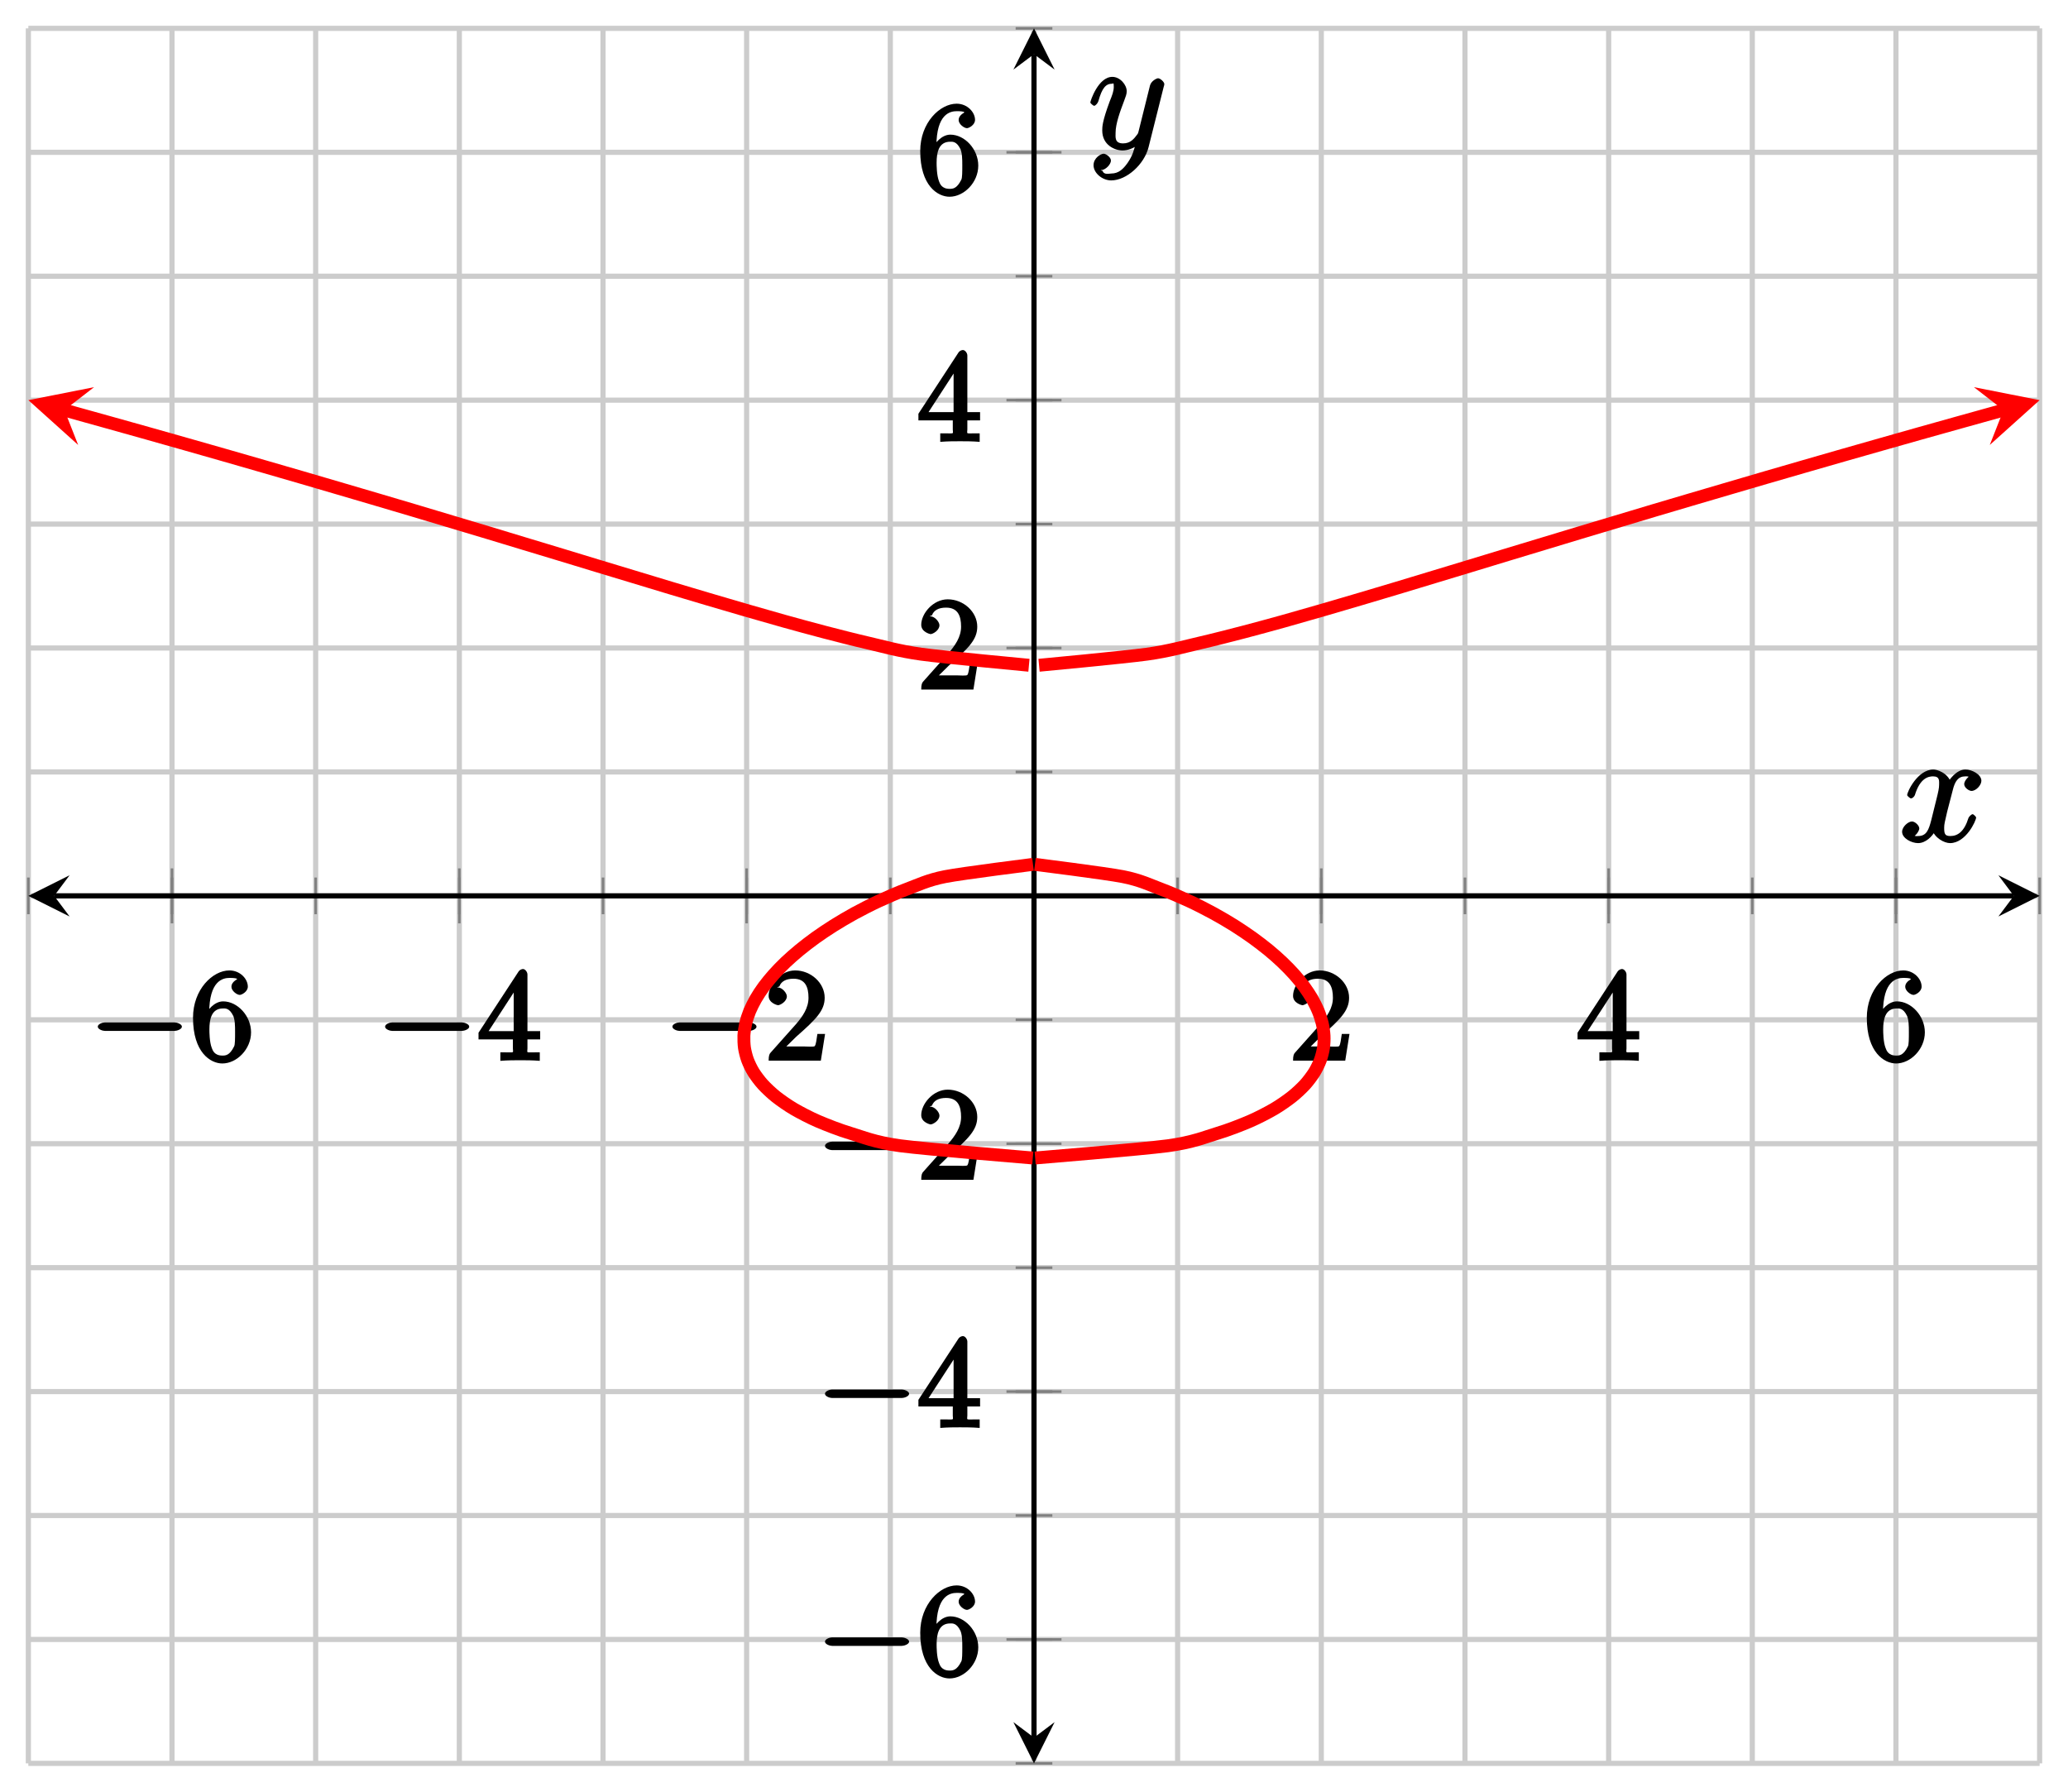
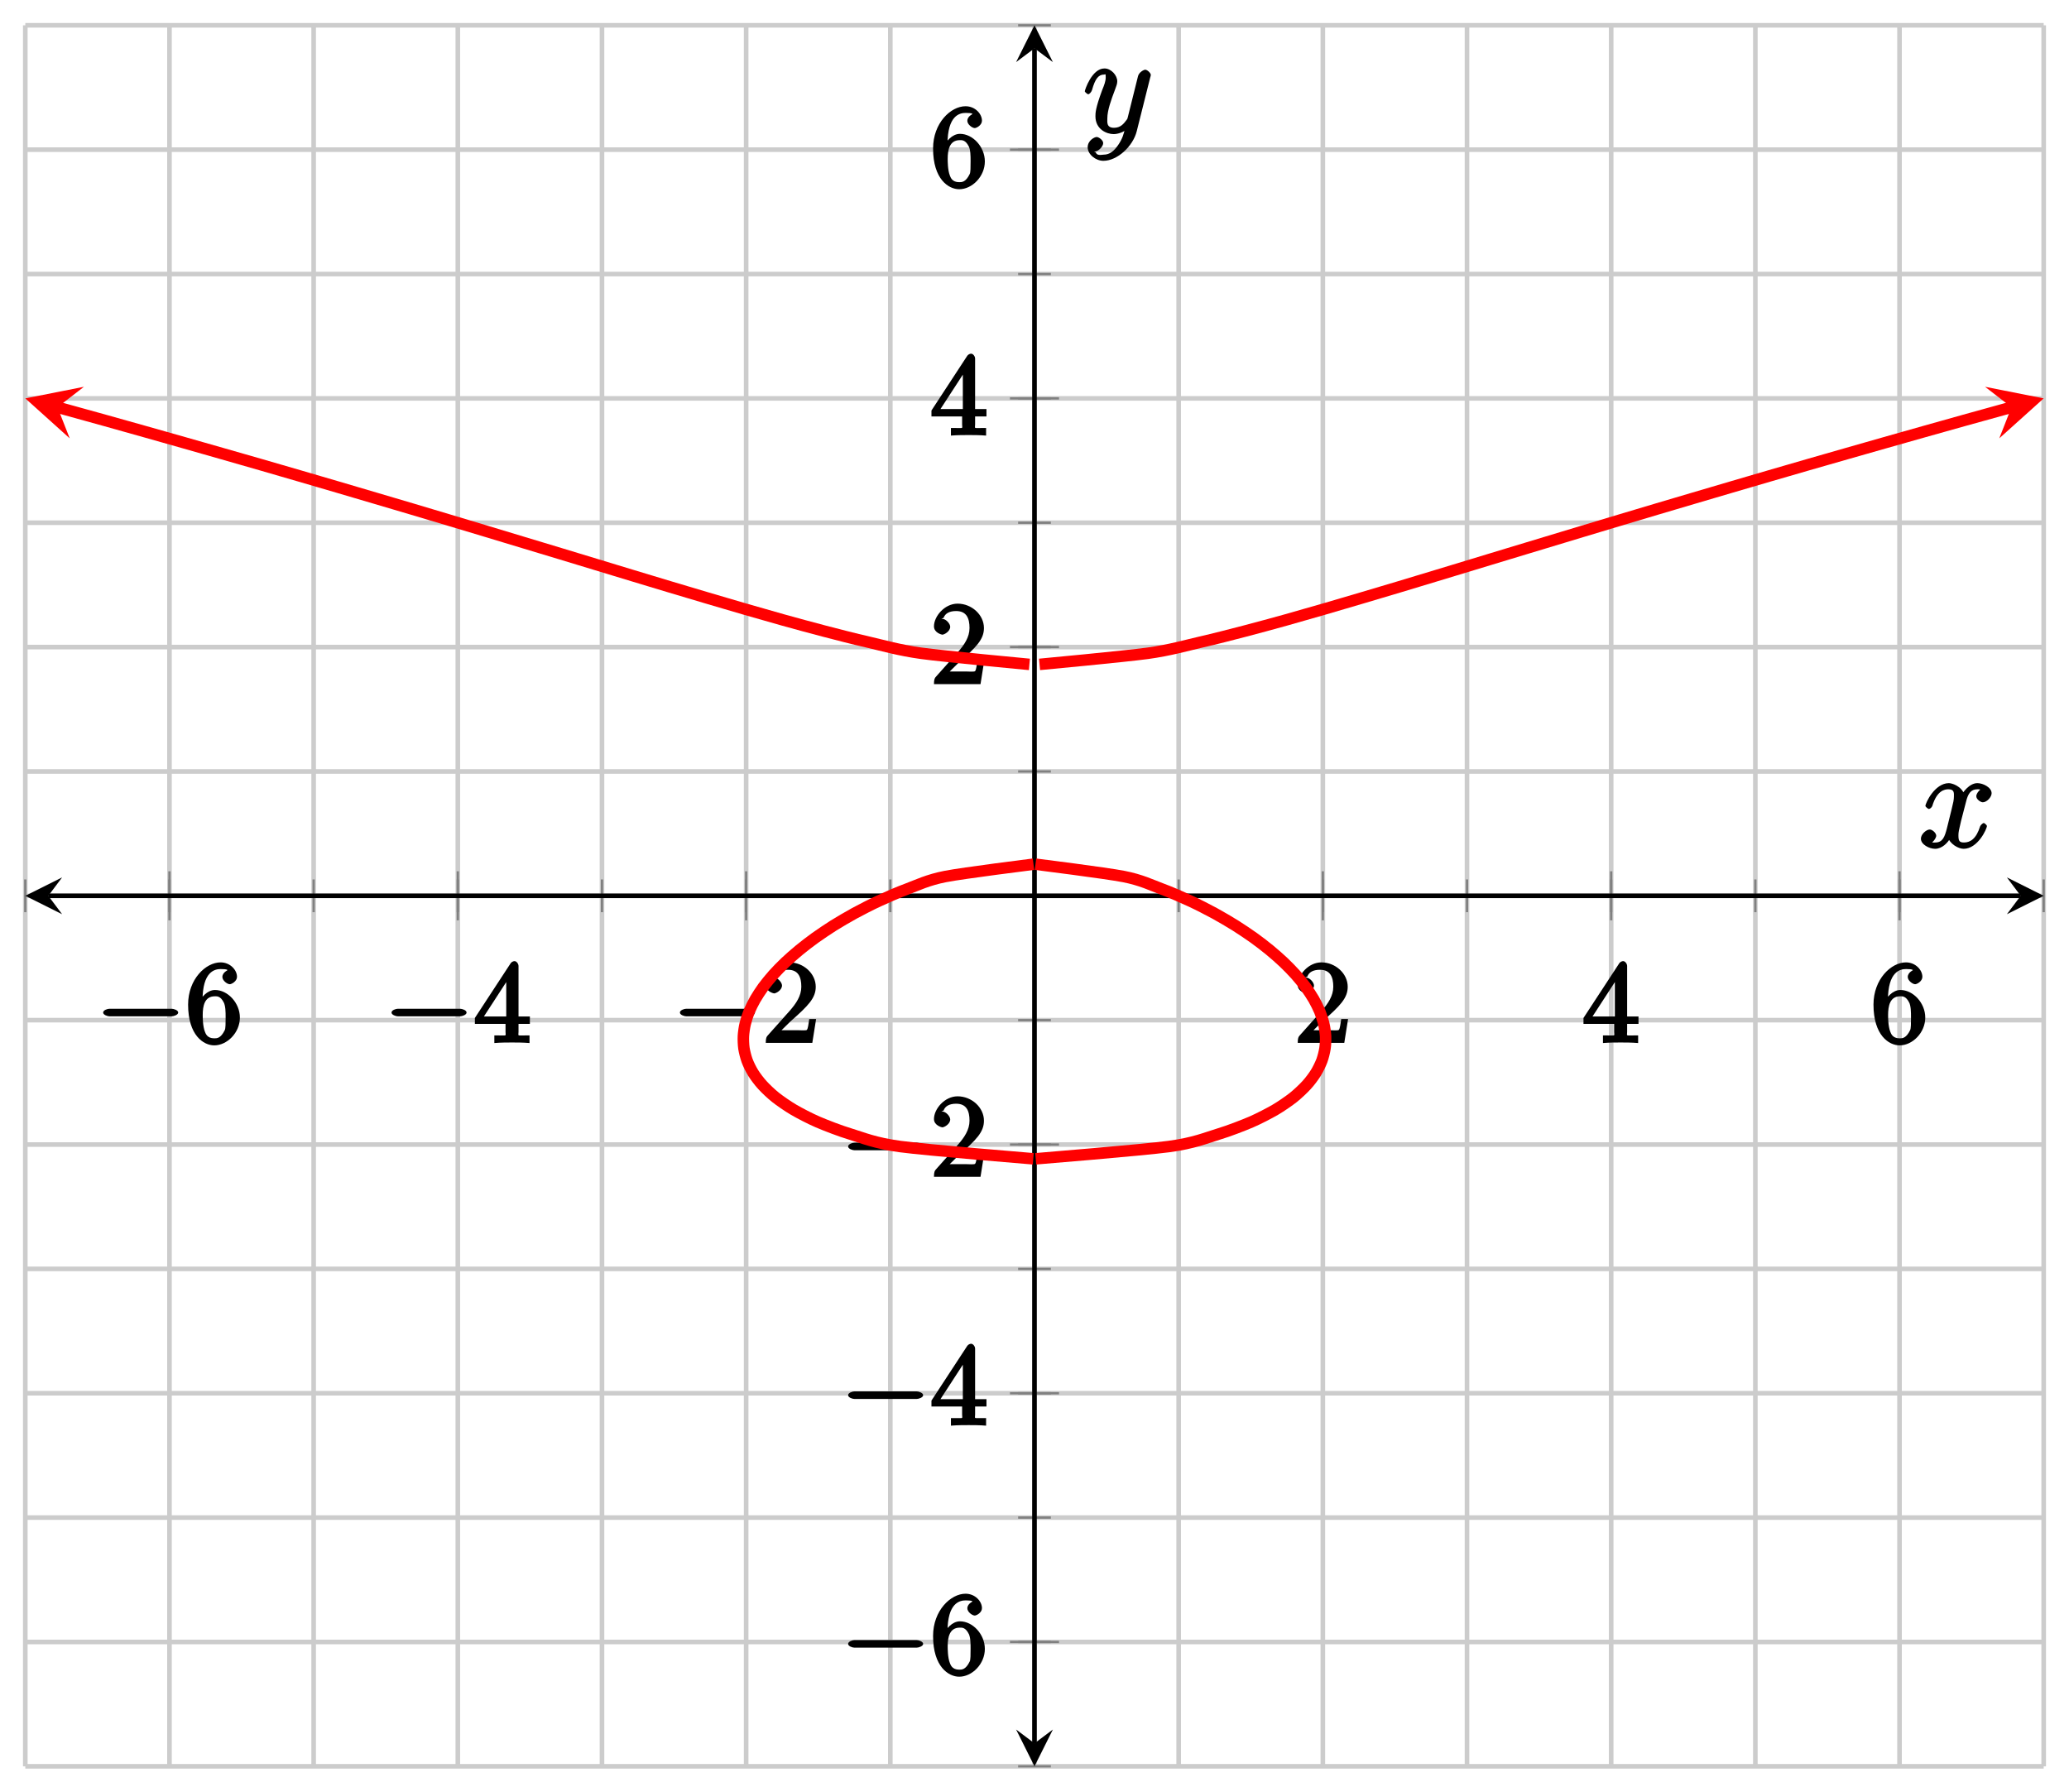
- <svg xmlns="http://www.w3.org/2000/svg" xmlns:xlink="http://www.w3.org/1999/xlink" width="159.79pt" height="138.42pt" viewBox="0 0 159.79 138.42" version="1.1">
+ <svg xmlns="http://www.w3.org/2000/svg" xmlns:xlink="http://www.w3.org/1999/xlink" width="179.22pt" height="155.17pt" viewBox="0 0 179.22 155.17" version="1.1">
  <defs>
    <g>
      <symbol overflow="visible" id="glyph0-0">
        <path style="stroke:none;" d="" />
      </symbol>
      <symbol overflow="visible" id="glyph0-1">
        <path style="stroke:none;" d="M 6.562 -2.297 C 6.734 -2.297 7.125 -2.422 7.125 -2.625 C 7.125 -2.828 6.734 -2.953 6.562 -2.953 L 1.172 -2.953 C 1 -2.953 0.625 -2.828 0.625 -2.625 C 0.625 -2.422 1 -2.297 1.172 -2.297 Z M 6.562 -2.297 " />
      </symbol>
      <symbol overflow="visible" id="glyph1-0">
        <path style="stroke:none;" d="" />
      </symbol>
      <symbol overflow="visible" id="glyph1-1">
        <path style="stroke:none;" d="M 1.484 -3.422 L 1.484 -3.672 C 1.484 -6.188 2.547 -6.391 3.062 -6.391 C 3.297 -6.391 3.594 -6.375 3.625 -6.312 C 3.781 -6.312 3.203 -6.156 3.203 -5.703 C 3.203 -5.391 3.625 -5.078 3.844 -5.078 C 4 -5.078 4.469 -5.328 4.469 -5.719 C 4.469 -6.312 3.875 -6.969 3.047 -6.969 C 1.766 -6.969 0.234 -5.516 0.234 -3.312 C 0.234 -0.641 1.578 0.219 2.5 0.219 C 3.609 0.219 4.719 -0.875 4.719 -2.188 C 4.719 -3.453 3.672 -4.578 2.562 -4.578 C 1.891 -4.578 1.328 -3.906 1.141 -3.422 Z M 2.5 -0.391 C 1.875 -0.391 1.75 -0.812 1.688 -0.969 C 1.5 -1.438 1.5 -2.234 1.5 -2.406 C 1.5 -3.188 1.656 -4.031 2.547 -4.031 C 2.719 -4.031 3.047 -4.078 3.344 -3.453 L 3.297 -3.562 C 3.484 -3.203 3.484 -2.688 3.484 -2.203 C 3.484 -1.719 3.484 -1.219 3.406 -1.094 C 3.062 -0.391 2.734 -0.391 2.5 -0.391 Z M 2.5 -0.391 " />
      </symbol>
      <symbol overflow="visible" id="glyph1-2">
        <path style="stroke:none;" d="M 2.75 -1.797 L 2.75 -0.938 C 2.75 -0.578 2.906 -0.641 2.172 -0.641 L 1.781 -0.641 L 1.781 0.016 C 2.375 -0.031 2.891 -0.031 3.312 -0.031 C 3.734 -0.031 4.25 -0.031 4.828 0.016 L 4.828 -0.641 L 4.453 -0.641 C 3.719 -0.641 3.875 -0.578 3.875 -0.938 L 3.875 -1.641 L 4.859 -1.641 L 4.859 -2.281 L 3.875 -2.281 L 3.875 -6.656 C 3.875 -6.844 3.703 -7.078 3.531 -7.078 C 3.453 -7.078 3.297 -7.031 3.203 -6.906 L 0.094 -2.156 L 0.094 -1.641 L 2.75 -1.641 Z M 2.984 -2.281 L 0.875 -2.281 L 3.109 -5.719 L 2.812 -5.828 L 2.812 -2.281 Z M 2.984 -2.281 " />
      </symbol>
      <symbol overflow="visible" id="glyph1-3">
        <path style="stroke:none;" d="M 1.391 -0.812 L 2.438 -1.844 C 4 -3.219 4.641 -3.875 4.641 -4.859 C 4.641 -6 3.578 -6.969 2.359 -6.969 C 1.234 -6.969 0.312 -5.875 0.312 -5 C 0.312 -4.438 1 -4.281 1.031 -4.281 C 1.203 -4.281 1.719 -4.562 1.719 -4.969 C 1.719 -5.219 1.359 -5.656 1.016 -5.656 C 0.938 -5.656 0.922 -5.656 1.141 -5.734 C 1.281 -6.125 1.656 -6.328 2.234 -6.328 C 3.141 -6.328 3.391 -5.688 3.391 -4.859 C 3.391 -4.062 2.938 -3.406 2.391 -2.781 L 0.484 -0.641 C 0.375 -0.531 0.312 -0.406 0.312 0 L 4.344 0 L 4.672 -2.062 L 4.078 -2.062 C 4 -1.594 3.984 -1.281 3.875 -1.125 C 3.812 -1.047 3.281 -1.094 3.062 -1.094 L 1.266 -1.094 Z M 1.391 -0.812 " />
      </symbol>
      <symbol overflow="visible" id="glyph2-0">
        <path style="stroke:none;" d="" />
      </symbol>
      <symbol overflow="visible" id="glyph2-1">
        <path style="stroke:none;" d="M 5.672 -5.172 C 5.281 -5.109 4.969 -4.656 4.969 -4.438 C 4.969 -4.141 5.359 -3.906 5.531 -3.906 C 5.891 -3.906 6.297 -4.359 6.297 -4.688 C 6.297 -5.188 5.562 -5.562 5.062 -5.562 C 4.344 -5.562 3.766 -4.703 3.656 -4.469 L 3.984 -4.469 C 3.703 -5.359 2.812 -5.562 2.594 -5.562 C 1.375 -5.562 0.562 -3.844 0.562 -3.578 C 0.562 -3.531 0.781 -3.328 0.859 -3.328 C 0.953 -3.328 1.094 -3.438 1.156 -3.578 C 1.562 -4.922 2.219 -5.031 2.562 -5.031 C 3.094 -5.031 3.031 -4.672 3.031 -4.391 C 3.031 -4.125 2.969 -3.844 2.828 -3.281 L 2.422 -1.641 C 2.234 -0.922 2.062 -0.422 1.422 -0.422 C 1.359 -0.422 1.172 -0.375 0.922 -0.531 L 0.812 -0.281 C 1.25 -0.359 1.5 -0.859 1.5 -1 C 1.5 -1.25 1.156 -1.547 0.938 -1.547 C 0.641 -1.547 0.172 -1.141 0.172 -0.75 C 0.172 -0.25 0.891 0.125 1.406 0.125 C 1.984 0.125 2.5 -0.375 2.75 -0.859 L 2.469 -0.969 C 2.672 -0.266 3.438 0.125 3.875 0.125 C 5.094 0.125 5.891 -1.594 5.891 -1.859 C 5.891 -1.906 5.688 -2.109 5.625 -2.109 C 5.516 -2.109 5.328 -1.906 5.297 -1.812 C 4.969 -0.75 4.453 -0.422 3.906 -0.422 C 3.484 -0.422 3.422 -0.578 3.422 -1.062 C 3.422 -1.328 3.469 -1.516 3.656 -2.312 L 4.078 -3.938 C 4.25 -4.656 4.5 -5.031 5.062 -5.031 C 5.078 -5.031 5.297 -5.062 5.547 -4.906 Z M 5.672 -5.172 " />
      </symbol>
      <symbol overflow="visible" id="glyph2-2">
        <path style="stroke:none;" d="M 3.031 1.094 C 2.703 1.547 2.359 1.906 1.766 1.906 C 1.625 1.906 1.203 2.031 1.109 1.703 C 0.906 1.641 0.969 1.641 0.984 1.641 C 1.344 1.641 1.75 1.188 1.75 0.906 C 1.75 0.641 1.359 0.375 1.188 0.375 C 0.984 0.375 0.406 0.688 0.406 1.266 C 0.406 1.875 1.094 2.438 1.766 2.438 C 2.969 2.438 4.328 1.188 4.656 -0.125 L 5.828 -4.797 C 5.844 -4.859 5.875 -4.922 5.875 -5 C 5.875 -5.172 5.562 -5.453 5.391 -5.453 C 5.281 -5.453 4.859 -5.25 4.766 -4.891 L 3.891 -1.375 C 3.828 -1.156 3.875 -1.25 3.781 -1.109 C 3.531 -0.781 3.266 -0.422 2.688 -0.422 C 2.016 -0.422 2.109 -0.922 2.109 -1.25 C 2.109 -1.922 2.438 -2.844 2.766 -3.703 C 2.891 -4.047 2.969 -4.219 2.969 -4.453 C 2.969 -4.953 2.453 -5.562 1.859 -5.562 C 0.766 -5.562 0.156 -3.688 0.156 -3.578 C 0.156 -3.531 0.375 -3.328 0.453 -3.328 C 0.562 -3.328 0.734 -3.531 0.781 -3.688 C 1.062 -4.703 1.359 -5.031 1.828 -5.031 C 1.938 -5.031 1.969 -5.172 1.969 -4.781 C 1.969 -4.469 1.844 -4.125 1.656 -3.672 C 1.078 -2.109 1.078 -1.703 1.078 -1.422 C 1.078 -0.281 2.062 0.125 2.656 0.125 C 3 0.125 3.531 -0.031 3.844 -0.344 L 3.688 -0.516 C 3.516 0.141 3.438 0.5 3.031 1.094 Z M 3.031 1.094 " />
      </symbol>
    </g>
    <clipPath id="clip1">
-       <path d="M 66 17 L 157.598 17 L 157.598 66 L 66 66 Z M 66 17 " />
+       <path d="M 75 20 L 177.027 20 L 177.027 72 L 75 72 Z M 75 20 " />
    </clipPath>
    <clipPath id="clip2">
-       <path d="M 152 29 L 157.598 29 L 157.598 35 L 152 35 Z M 152 29 " />
+       <path d="M 171 33 L 177.027 33 L 177.027 38 L 171 38 Z M 171 33 " />
    </clipPath>
    <clipPath id="clip3">
-       <path d="M 2.191 17 L 94 17 L 94 66 L 2.191 66 Z M 2.191 17 " />
+       <path d="M 2.191 20 L 104 20 L 104 72 L 2.191 72 Z M 2.191 20 " />
    </clipPath>
    <clipPath id="clip4">
-       <path d="M 2.191 29 L 8 29 L 8 35 L 2.191 35 Z M 2.191 29 " />
+       <path d="M 2.191 33 L 8 33 L 8 38 L 2.191 38 Z M 2.191 33 " />
    </clipPath>
  </defs>
  <g id="surface1">
-     <path style="fill:none;stroke-width:0.399;stroke-linecap:butt;stroke-linejoin:miter;stroke:rgb(79.999%,79.999%,79.999%);stroke-opacity:1;stroke-miterlimit:10;" d="M 0.001 -0 L 0.001 134.039 M 11.099 -0 L 11.099 134.039 M 22.201 -0 L 22.201 134.039 M 33.302 -0 L 33.302 134.039 M 44.404 -0 L 44.404 134.039 M 55.501 -0 L 55.501 134.039 M 66.603 -0 L 66.603 134.039 M 77.705 -0 L 77.705 134.039 M 88.802 -0 L 88.802 134.039 M 99.904 -0 L 99.904 134.039 M 111.005 -0 L 111.005 134.039 M 122.107 -0 L 122.107 134.039 M 133.205 -0 L 133.205 134.039 M 144.306 -0 L 144.306 134.039 M 155.408 -0 L 155.408 134.039 " transform="matrix(1,0,0,-1,2.19,136.23)" />
-     <path style="fill:none;stroke-width:0.399;stroke-linecap:butt;stroke-linejoin:miter;stroke:rgb(79.999%,79.999%,79.999%);stroke-opacity:1;stroke-miterlimit:10;" d="M 0.001 -0 L 155.408 -0 M 0.001 9.574 L 155.408 9.574 M 0.001 19.148 L 155.408 19.148 M 0.001 28.722 L 155.408 28.722 M 0.001 38.296 L 155.408 38.296 M 0.001 47.871 L 155.408 47.871 M 0.001 57.445 L 155.408 57.445 M 0.001 67.019 L 155.408 67.019 M 0.001 76.593 L 155.408 76.593 M 0.001 86.168 L 155.408 86.168 M 0.001 95.742 L 155.408 95.742 M 0.001 105.316 L 155.408 105.316 M 0.001 114.89 L 155.408 114.89 M 0.001 124.464 L 155.408 124.464 M 0.001 134.039 L 155.408 134.039 " transform="matrix(1,0,0,-1,2.19,136.23)" />
-     <path style="fill:none;stroke-width:0.199;stroke-linecap:butt;stroke-linejoin:miter;stroke:rgb(50%,50%,50%);stroke-opacity:1;stroke-miterlimit:10;" d="M 0.001 65.601 L 0.001 68.437 M 11.099 65.601 L 11.099 68.437 M 22.201 65.601 L 22.201 68.437 M 33.302 65.601 L 33.302 68.437 M 44.404 65.601 L 44.404 68.437 M 55.501 65.601 L 55.501 68.437 M 66.603 65.601 L 66.603 68.437 M 77.705 65.601 L 77.705 68.437 M 88.802 65.601 L 88.802 68.437 M 99.904 65.601 L 99.904 68.437 M 111.005 65.601 L 111.005 68.437 M 122.107 65.601 L 122.107 68.437 M 133.205 65.601 L 133.205 68.437 M 144.306 65.601 L 144.306 68.437 M 155.408 65.601 L 155.408 68.437 " transform="matrix(1,0,0,-1,2.19,136.23)" />
-     <path style="fill:none;stroke-width:0.199;stroke-linecap:butt;stroke-linejoin:miter;stroke:rgb(50%,50%,50%);stroke-opacity:1;stroke-miterlimit:10;" d="M 11.099 64.894 L 11.099 69.144 M 33.302 64.894 L 33.302 69.144 M 55.501 64.894 L 55.501 69.144 M 99.904 64.894 L 99.904 69.144 M 122.107 64.894 L 122.107 69.144 M 144.306 64.894 L 144.306 69.144 " transform="matrix(1,0,0,-1,2.19,136.23)" />
-     <path style="fill:none;stroke-width:0.199;stroke-linecap:butt;stroke-linejoin:miter;stroke:rgb(50%,50%,50%);stroke-opacity:1;stroke-miterlimit:10;" d="M 76.287 -0 L 79.123 -0 M 76.287 9.574 L 79.123 9.574 M 76.287 19.148 L 79.123 19.148 M 76.287 28.722 L 79.123 28.722 M 76.287 38.296 L 79.123 38.296 M 76.287 47.871 L 79.123 47.871 M 76.287 57.445 L 79.123 57.445 M 76.287 67.019 L 79.123 67.019 M 76.287 76.593 L 79.123 76.593 M 76.287 86.168 L 79.123 86.168 M 76.287 95.742 L 79.123 95.742 M 76.287 105.316 L 79.123 105.316 M 76.287 114.89 L 79.123 114.89 M 76.287 124.464 L 79.123 124.464 M 76.287 134.039 L 79.123 134.039 " transform="matrix(1,0,0,-1,2.19,136.23)" />
-     <path style="fill:none;stroke-width:0.199;stroke-linecap:butt;stroke-linejoin:miter;stroke:rgb(50%,50%,50%);stroke-opacity:1;stroke-miterlimit:10;" d="M 75.576 9.574 L 79.83 9.574 M 75.576 28.722 L 79.83 28.722 M 75.576 47.871 L 79.83 47.871 M 75.576 86.168 L 79.83 86.168 M 75.576 105.316 L 79.83 105.316 M 75.576 124.464 L 79.83 124.464 " transform="matrix(1,0,0,-1,2.19,136.23)" />
-     <path style="fill:none;stroke-width:0.399;stroke-linecap:butt;stroke-linejoin:miter;stroke:rgb(0%,0%,0%);stroke-opacity:1;stroke-miterlimit:10;" d="M 1.994 67.019 L 153.415 67.019 " transform="matrix(1,0,0,-1,2.19,136.23)" />
-     <path style=" stroke:none;fill-rule:nonzero;fill:rgb(0%,0%,0%);fill-opacity:1;" d="M 2.191 69.211 L 5.379 70.805 L 4.184 69.211 L 5.379 67.617 " />
-     <path style=" stroke:none;fill-rule:nonzero;fill:rgb(0%,0%,0%);fill-opacity:1;" d="M 157.598 69.211 L 154.41 67.617 L 155.605 69.211 L 154.41 70.805 " />
-     <path style="fill:none;stroke-width:0.399;stroke-linecap:butt;stroke-linejoin:miter;stroke:rgb(0%,0%,0%);stroke-opacity:1;stroke-miterlimit:10;" d="M 77.705 1.992 L 77.705 132.046 " transform="matrix(1,0,0,-1,2.19,136.23)" />
-     <path style=" stroke:none;fill-rule:nonzero;fill:rgb(0%,0%,0%);fill-opacity:1;" d="M 79.895 136.23 L 81.488 133.043 L 79.895 134.238 L 78.301 133.043 " />
-     <path style=" stroke:none;fill-rule:nonzero;fill:rgb(0%,0%,0%);fill-opacity:1;" d="M 79.895 2.191 L 78.301 5.379 L 79.895 4.184 L 81.488 5.379 " />
+     <path style="fill:none;stroke-width:0.399;stroke-linecap:butt;stroke-linejoin:miter;stroke:rgb(79.999%,79.999%,79.999%);stroke-opacity:1;stroke-miterlimit:10;" d="M 0.001 -0 L 0.001 150.789 M 12.49 -0 L 12.49 150.789 M 24.978 -0 L 24.978 150.789 M 37.466 -0 L 37.466 150.789 M 49.955 -0 L 49.955 150.789 M 62.443 -0 L 62.443 150.789 M 74.931 -0 L 74.931 150.789 M 87.419 -0 L 87.419 150.789 M 99.908 -0 L 99.908 150.789 M 112.396 -0 L 112.396 150.789 M 124.884 -0 L 124.884 150.789 M 137.373 -0 L 137.373 150.789 M 149.861 -0 L 149.861 150.789 M 162.349 -0 L 162.349 150.789 M 174.837 -0 L 174.837 150.789 " transform="matrix(1,0,0,-1,2.19,152.98)" />
+     <path style="fill:none;stroke-width:0.399;stroke-linecap:butt;stroke-linejoin:miter;stroke:rgb(79.999%,79.999%,79.999%);stroke-opacity:1;stroke-miterlimit:10;" d="M 0.001 -0 L 174.837 -0 M 0.001 10.769 L 174.837 10.769 M 0.001 21.543 L 174.837 21.543 M 0.001 32.312 L 174.837 32.312 M 0.001 43.082 L 174.837 43.082 M 0.001 53.851 L 174.837 53.851 M 0.001 64.625 L 174.837 64.625 M 0.001 75.394 L 174.837 75.394 M 0.001 86.164 L 174.837 86.164 M 0.001 96.937 L 174.837 96.937 M 0.001 107.707 L 174.837 107.707 M 0.001 118.476 L 174.837 118.476 M 0.001 129.246 L 174.837 129.246 M 0.001 140.019 L 174.837 140.019 M 0.001 150.789 L 174.837 150.789 " transform="matrix(1,0,0,-1,2.19,152.98)" />
+     <path style="fill:none;stroke-width:0.199;stroke-linecap:butt;stroke-linejoin:miter;stroke:rgb(50%,50%,50%);stroke-opacity:1;stroke-miterlimit:10;" d="M 0.001 73.976 L 0.001 76.812 M 12.49 73.976 L 12.49 76.812 M 24.978 73.976 L 24.978 76.812 M 37.466 73.976 L 37.466 76.812 M 49.955 73.976 L 49.955 76.812 M 62.443 73.976 L 62.443 76.812 M 74.931 73.976 L 74.931 76.812 M 87.419 73.976 L 87.419 76.812 M 99.908 73.976 L 99.908 76.812 M 112.396 73.976 L 112.396 76.812 M 124.884 73.976 L 124.884 76.812 M 137.373 73.976 L 137.373 76.812 M 149.861 73.976 L 149.861 76.812 M 162.349 73.976 L 162.349 76.812 M 174.837 73.976 L 174.837 76.812 " transform="matrix(1,0,0,-1,2.19,152.98)" />
+     <path style="fill:none;stroke-width:0.199;stroke-linecap:butt;stroke-linejoin:miter;stroke:rgb(50%,50%,50%);stroke-opacity:1;stroke-miterlimit:10;" d="M 12.49 73.269 L 12.49 77.519 M 37.466 73.269 L 37.466 77.519 M 62.443 73.269 L 62.443 77.519 M 112.396 73.269 L 112.396 77.519 M 137.373 73.269 L 137.373 77.519 M 162.349 73.269 L 162.349 77.519 " transform="matrix(1,0,0,-1,2.19,152.98)" />
+     <path style="fill:none;stroke-width:0.199;stroke-linecap:butt;stroke-linejoin:miter;stroke:rgb(50%,50%,50%);stroke-opacity:1;stroke-miterlimit:10;" d="M 86.001 -0 L 88.837 -0 M 86.001 10.769 L 88.837 10.769 M 86.001 21.543 L 88.837 21.543 M 86.001 32.312 L 88.837 32.312 M 86.001 43.082 L 88.837 43.082 M 86.001 53.851 L 88.837 53.851 M 86.001 64.625 L 88.837 64.625 M 86.001 75.394 L 88.837 75.394 M 86.001 86.164 L 88.837 86.164 M 86.001 96.937 L 88.837 96.937 M 86.001 107.707 L 88.837 107.707 M 86.001 118.476 L 88.837 118.476 M 86.001 129.246 L 88.837 129.246 M 86.001 140.019 L 88.837 140.019 M 86.001 150.789 L 88.837 150.789 " transform="matrix(1,0,0,-1,2.19,152.98)" />
+     <path style="fill:none;stroke-width:0.199;stroke-linecap:butt;stroke-linejoin:miter;stroke:rgb(50%,50%,50%);stroke-opacity:1;stroke-miterlimit:10;" d="M 85.294 10.769 L 89.544 10.769 M 85.294 32.312 L 89.544 32.312 M 85.294 53.851 L 89.544 53.851 M 85.294 96.937 L 89.544 96.937 M 85.294 118.476 L 89.544 118.476 M 85.294 140.019 L 89.544 140.019 " transform="matrix(1,0,0,-1,2.19,152.98)" />
+     <path style="fill:none;stroke-width:0.399;stroke-linecap:butt;stroke-linejoin:miter;stroke:rgb(0%,0%,0%);stroke-opacity:1;stroke-miterlimit:10;" d="M 1.994 75.394 L 172.845 75.394 " transform="matrix(1,0,0,-1,2.19,152.98)" />
+     <path style=" stroke:none;fill-rule:nonzero;fill:rgb(0%,0%,0%);fill-opacity:1;" d="M 2.191 77.586 L 5.379 79.18 L 4.184 77.586 L 5.379 75.992 " />
+     <path style=" stroke:none;fill-rule:nonzero;fill:rgb(0%,0%,0%);fill-opacity:1;" d="M 177.027 77.586 L 173.84 75.992 L 175.035 77.586 L 173.84 79.18 " />
+     <path style="fill:none;stroke-width:0.399;stroke-linecap:butt;stroke-linejoin:miter;stroke:rgb(0%,0%,0%);stroke-opacity:1;stroke-miterlimit:10;" d="M 87.419 1.992 L 87.419 148.796 " transform="matrix(1,0,0,-1,2.19,152.98)" />
+     <path style=" stroke:none;fill-rule:nonzero;fill:rgb(0%,0%,0%);fill-opacity:1;" d="M 89.609 152.98 L 91.203 149.793 L 89.609 150.988 L 88.016 149.793 " />
+     <path style=" stroke:none;fill-rule:nonzero;fill:rgb(0%,0%,0%);fill-opacity:1;" d="M 89.609 2.191 L 88.016 5.379 L 89.609 4.184 L 91.203 5.379 " />
    <g style="fill:rgb(0%,0%,0%);fill-opacity:1;">
-       <use xlink:href="#glyph0-1" x="6.93" y="81.94" />
+       <use xlink:href="#glyph0-1" x="8.31" y="90.32" />
    </g>
    <g style="fill:rgb(0%,0%,0%);fill-opacity:1;">
-       <use xlink:href="#glyph1-1" x="14.68" y="81.94" />
+       <use xlink:href="#glyph1-1" x="16.06" y="90.32" />
    </g>
    <g style="fill:rgb(0%,0%,0%);fill-opacity:1;">
-       <use xlink:href="#glyph0-1" x="29.13" y="81.94" />
+       <use xlink:href="#glyph0-1" x="33.29" y="90.32" />
    </g>
    <g style="fill:rgb(0%,0%,0%);fill-opacity:1;">
-       <use xlink:href="#glyph1-2" x="36.88" y="81.94" />
+       <use xlink:href="#glyph1-2" x="41.04" y="90.32" />
    </g>
    <g style="fill:rgb(0%,0%,0%);fill-opacity:1;">
-       <use xlink:href="#glyph0-1" x="51.33" y="81.94" />
+       <use xlink:href="#glyph0-1" x="58.27" y="90.32" />
    </g>
    <g style="fill:rgb(0%,0%,0%);fill-opacity:1;">
-       <use xlink:href="#glyph1-3" x="59.08" y="81.94" />
+       <use xlink:href="#glyph1-3" x="66.02" y="90.32" />
    </g>
    <g style="fill:rgb(0%,0%,0%);fill-opacity:1;">
-       <use xlink:href="#glyph1-3" x="99.6" y="81.94" />
+       <use xlink:href="#glyph1-3" x="112.1" y="90.32" />
    </g>
    <g style="fill:rgb(0%,0%,0%);fill-opacity:1;">
-       <use xlink:href="#glyph1-2" x="121.8" y="81.94" />
+       <use xlink:href="#glyph1-2" x="137.07" y="90.32" />
    </g>
    <g style="fill:rgb(0%,0%,0%);fill-opacity:1;">
-       <use xlink:href="#glyph1-1" x="144.01" y="81.94" />
+       <use xlink:href="#glyph1-1" x="162.05" y="90.32" />
    </g>
    <g style="fill:rgb(0%,0%,0%);fill-opacity:1;">
-       <use xlink:href="#glyph0-1" x="63.12" y="129.45" />
+       <use xlink:href="#glyph0-1" x="72.84" y="145" />
    </g>
    <g style="fill:rgb(0%,0%,0%);fill-opacity:1;">
-       <use xlink:href="#glyph1-1" x="70.87" y="129.45" />
+       <use xlink:href="#glyph1-1" x="80.59" y="145" />
    </g>
    <g style="fill:rgb(0%,0%,0%);fill-opacity:1;">
-       <use xlink:href="#glyph0-1" x="63.12" y="110.3" />
+       <use xlink:href="#glyph0-1" x="72.84" y="123.46" />
    </g>
    <g style="fill:rgb(0%,0%,0%);fill-opacity:1;">
-       <use xlink:href="#glyph1-2" x="70.87" y="110.3" />
+       <use xlink:href="#glyph1-2" x="80.59" y="123.46" />
    </g>
    <g style="fill:rgb(0%,0%,0%);fill-opacity:1;">
-       <use xlink:href="#glyph0-1" x="63.12" y="91.15" />
+       <use xlink:href="#glyph0-1" x="72.84" y="101.92" />
    </g>
    <g style="fill:rgb(0%,0%,0%);fill-opacity:1;">
-       <use xlink:href="#glyph1-3" x="70.87" y="91.15" />
+       <use xlink:href="#glyph1-3" x="80.59" y="101.92" />
    </g>
    <g style="fill:rgb(0%,0%,0%);fill-opacity:1;">
-       <use xlink:href="#glyph1-3" x="70.87" y="53.27" />
+       <use xlink:href="#glyph1-3" x="80.59" y="59.25" />
    </g>
    <g style="fill:rgb(0%,0%,0%);fill-opacity:1;">
-       <use xlink:href="#glyph1-2" x="70.87" y="34.12" />
+       <use xlink:href="#glyph1-2" x="80.59" y="37.71" />
    </g>
    <g style="fill:rgb(0%,0%,0%);fill-opacity:1;">
-       <use xlink:href="#glyph1-1" x="70.87" y="14.98" />
+       <use xlink:href="#glyph1-1" x="80.59" y="16.17" />
    </g>
    <g clip-path="url(#clip1)" clip-rule="nonzero">
-       <path style="fill:none;stroke-width:0.996;stroke-linecap:butt;stroke-linejoin:miter;stroke:rgb(100%,0%,0%);stroke-opacity:1;stroke-miterlimit:10;" d="M 78.095 84.835 C 78.095 84.835 84.697 85.453 86.415 85.691 C 88.13 85.925 89.435 86.308 90.474 86.543 C 91.509 86.781 92.986 87.16 93.896 87.398 C 94.806 87.632 96.189 88.015 97.04 88.25 C 97.888 88.488 99.212 88.867 100.033 89.105 C 100.849 89.339 102.138 89.718 102.939 89.957 C 103.736 90.195 105.005 90.574 105.794 90.808 C 106.583 91.046 107.837 91.425 108.623 91.664 C 109.404 91.902 110.654 92.281 111.435 92.515 C 112.216 92.753 113.466 93.132 114.248 93.371 C 115.029 93.605 116.283 93.988 117.064 94.222 C 117.849 94.46 119.107 94.839 119.892 95.078 C 120.677 95.312 121.943 95.695 122.732 95.929 C 123.521 96.168 124.794 96.546 125.587 96.785 C 126.384 97.019 127.662 97.398 128.462 97.636 C 129.263 97.875 130.552 98.253 131.361 98.488 C 132.169 98.726 133.466 99.105 134.279 99.343 C 135.091 99.582 136.404 99.96 137.22 100.195 C 138.04 100.433 139.361 100.812 140.189 101.05 C 141.017 101.285 142.345 101.668 143.181 101.902 C 144.013 102.14 145.357 102.519 146.197 102.757 C 147.037 102.992 148.392 103.375 149.24 103.609 C 150.087 103.847 151.455 104.226 152.31 104.464 C 153.165 104.699 155.408 105.316 152.615 104.55 " transform="matrix(1,0,0,-1,2.19,136.23)" />
+       <path style="fill:none;stroke-width:0.996;stroke-linecap:butt;stroke-linejoin:miter;stroke:rgb(100%,0%,0%);stroke-opacity:1;stroke-miterlimit:10;" d="M 87.857 95.437 C 87.857 95.437 95.287 96.132 97.22 96.398 C 99.15 96.664 100.619 97.093 101.787 97.359 C 102.955 97.625 104.611 98.05 105.638 98.32 C 106.662 98.585 108.212 99.011 109.173 99.277 C 110.13 99.543 111.619 99.972 112.537 100.238 C 113.458 100.503 114.908 100.933 115.806 101.199 C 116.708 101.464 118.134 101.89 119.021 102.156 C 119.908 102.425 121.322 102.851 122.201 103.117 C 123.083 103.382 124.49 103.812 125.369 104.078 C 126.248 104.343 127.654 104.773 128.533 105.039 C 129.412 105.304 130.822 105.73 131.701 105.996 C 132.583 106.265 133.998 106.691 134.88 106.957 C 135.767 107.222 137.189 107.652 138.076 107.918 C 138.966 108.183 140.396 108.609 141.29 108.878 C 142.185 109.144 143.626 109.57 144.525 109.835 C 145.427 110.105 146.876 110.531 147.787 110.796 C 148.693 111.062 150.154 111.492 151.068 111.757 C 151.986 112.023 153.458 112.449 154.38 112.718 C 155.302 112.984 156.787 113.41 157.716 113.675 C 158.646 113.945 160.146 114.371 161.083 114.636 C 162.021 114.902 163.533 115.332 164.478 115.597 C 165.423 115.863 166.947 116.289 167.9 116.558 C 168.853 116.824 170.392 117.25 171.353 117.515 C 172.318 117.785 174.837 118.476 172.048 117.71 " transform="matrix(1,0,0,-1,2.19,152.98)" />
    </g>
    <g clip-path="url(#clip2)" clip-rule="nonzero">
-       <path style=" stroke:none;fill-rule:nonzero;fill:rgb(100%,0%,0%);fill-opacity:1;" d="M 157.598 30.914 L 152.52 29.91 L 154.805 31.68 L 153.746 34.375 " />
+       <path style=" stroke:none;fill-rule:nonzero;fill:rgb(100%,0%,0%);fill-opacity:1;" d="M 177.027 34.504 L 171.949 33.5 L 174.238 35.27 L 173.18 37.965 " />
    </g>
    <g clip-path="url(#clip3)" clip-rule="nonzero">
-       <path style="fill:none;stroke-width:0.996;stroke-linecap:butt;stroke-linejoin:miter;stroke:rgb(100%,0%,0%);stroke-opacity:1;stroke-miterlimit:10;" d="M 77.314 84.835 C 77.314 84.835 70.708 85.453 68.994 85.691 C 67.275 85.925 65.974 86.308 64.935 86.543 C 63.896 86.781 62.423 87.16 61.509 87.398 C 60.599 87.632 59.22 88.015 58.369 88.25 C 57.517 88.488 56.193 88.867 55.376 89.105 C 54.556 89.339 53.271 89.718 52.47 89.957 C 51.669 90.195 50.404 90.574 49.615 90.808 C 48.826 91.046 47.568 91.425 46.787 91.664 C 46.001 91.902 44.751 92.281 43.97 92.515 C 43.189 92.753 41.939 93.132 41.158 93.371 C 40.376 93.605 39.123 93.988 38.341 94.222 C 37.56 94.46 36.302 94.839 35.517 95.078 C 34.728 95.312 33.466 95.695 32.673 95.929 C 31.884 96.168 30.615 96.546 29.818 96.785 C 29.025 97.019 27.744 97.398 26.943 97.636 C 26.142 97.875 24.853 98.253 24.044 98.488 C 23.24 98.726 21.939 99.105 21.126 99.343 C 20.314 99.582 19.005 99.96 18.185 100.195 C 17.365 100.433 16.044 100.812 15.216 101.05 C 14.392 101.285 13.06 101.668 12.228 101.902 C 11.392 102.14 10.048 102.519 9.208 102.757 C 8.369 102.992 7.013 103.375 6.165 103.609 C 5.318 103.847 3.951 104.226 3.095 104.464 C 2.24 104.699 0.001 105.316 2.79 104.55 " transform="matrix(1,0,0,-1,2.19,136.23)" />
+       <path style="fill:none;stroke-width:0.996;stroke-linecap:butt;stroke-linejoin:miter;stroke:rgb(100%,0%,0%);stroke-opacity:1;stroke-miterlimit:10;" d="M 86.978 95.437 C 86.978 95.437 79.552 96.132 77.619 96.398 C 75.685 96.664 74.22 97.093 73.052 97.359 C 71.884 97.625 70.228 98.05 69.201 98.32 C 68.177 98.585 66.623 99.011 65.665 99.277 C 64.708 99.543 63.22 99.972 62.298 100.238 C 61.38 100.503 59.931 100.933 59.029 101.199 C 58.13 101.464 56.705 101.89 55.818 102.156 C 54.931 102.425 53.517 102.851 52.634 103.117 C 51.755 103.382 50.345 103.812 49.47 104.078 C 48.591 104.343 47.181 104.773 46.306 105.039 C 45.427 105.304 44.017 105.73 43.134 105.996 C 42.255 106.265 40.841 106.691 39.955 106.957 C 39.072 107.222 37.65 107.652 36.759 107.918 C 35.873 108.183 34.443 108.609 33.548 108.878 C 32.654 109.144 31.212 109.57 30.31 109.835 C 29.412 110.105 27.958 110.531 27.052 110.796 C 26.146 111.062 24.685 111.492 23.767 111.757 C 22.853 112.023 21.38 112.449 20.458 112.718 C 19.537 112.984 18.052 113.41 17.122 113.675 C 16.189 113.945 14.693 114.371 13.755 114.636 C 12.818 114.902 11.306 115.332 10.361 115.597 C 9.415 115.863 7.892 116.289 6.939 116.558 C 5.982 116.824 4.447 117.25 3.486 117.515 C 2.521 117.785 0.001 118.476 2.79 117.71 " transform="matrix(1,0,0,-1,2.19,152.98)" />
    </g>
    <g clip-path="url(#clip4)" clip-rule="nonzero">
-       <path style=" stroke:none;fill-rule:nonzero;fill:rgb(100%,0%,0%);fill-opacity:1;" d="M 2.191 30.914 L 6.039 34.375 L 4.98 31.68 L 7.27 29.91 " />
+       <path style=" stroke:none;fill-rule:nonzero;fill:rgb(100%,0%,0%);fill-opacity:1;" d="M 2.191 34.504 L 6.039 37.965 L 4.98 35.27 L 7.27 33.5 " />
    </g>
-     <path style="fill:none;stroke-width:0.996;stroke-linecap:butt;stroke-linejoin:miter;stroke:rgb(100%,0%,0%);stroke-opacity:1;stroke-miterlimit:10;" d="M 77.794 46.769 C 77.794 46.769 86.103 47.453 88.052 47.714 C 89.998 47.98 90.951 48.398 91.83 48.66 C 92.708 48.921 93.775 49.343 94.384 49.605 C 94.998 49.867 95.798 50.289 96.248 50.55 C 96.701 50.812 97.298 51.234 97.63 51.496 C 97.966 51.757 98.408 52.179 98.65 52.441 C 98.888 52.703 99.201 53.125 99.365 53.386 C 99.529 53.648 99.732 54.07 99.83 54.332 C 99.927 54.593 100.033 55.015 100.072 55.277 C 100.111 55.539 100.13 55.96 100.115 56.222 C 100.103 56.484 100.04 56.906 99.978 57.167 C 99.915 57.429 99.779 57.851 99.669 58.113 C 99.564 58.375 99.353 58.792 99.205 59.058 C 99.052 59.32 98.775 59.738 98.583 60.003 C 98.392 60.265 98.048 60.683 97.814 60.945 C 97.58 61.21 97.169 61.628 96.892 61.89 C 96.619 62.156 96.142 62.574 95.822 62.835 C 95.501 63.097 94.955 63.519 94.587 63.781 C 94.224 64.043 93.599 64.464 93.181 64.726 C 92.763 64.988 92.052 65.41 91.568 65.671 C 91.087 65.933 90.271 66.355 89.701 66.617 C 89.13 66.878 88.177 67.3 87.466 67.562 C 86.755 67.824 85.912 68.246 84.568 68.507 C 83.224 68.769 77.779 69.453 77.779 69.453 " transform="matrix(1,0,0,-1,2.19,136.23)" />
-     <path style="fill:none;stroke-width:0.996;stroke-linecap:butt;stroke-linejoin:miter;stroke:rgb(100%,0%,0%);stroke-opacity:1;stroke-miterlimit:10;" d="M 77.611 46.769 C 77.611 46.769 69.302 47.453 67.357 47.714 C 65.408 47.98 64.455 48.398 63.576 48.66 C 62.697 48.921 61.634 49.343 61.021 49.605 C 60.408 49.867 59.607 50.289 59.158 50.55 C 58.708 50.812 58.107 51.234 57.775 51.496 C 57.443 51.757 56.998 52.179 56.759 52.441 C 56.517 52.703 56.205 53.125 56.04 53.386 C 55.876 53.648 55.673 54.07 55.576 54.332 C 55.478 54.593 55.373 55.015 55.333 55.277 C 55.294 55.539 55.279 55.96 55.29 56.222 C 55.302 56.484 55.369 56.906 55.431 57.167 C 55.49 57.429 55.63 57.851 55.736 58.113 C 55.845 58.375 56.052 58.792 56.205 59.058 C 56.353 59.32 56.63 59.738 56.826 60.003 C 57.017 60.265 57.361 60.683 57.595 60.945 C 57.83 61.21 58.236 61.628 58.513 61.89 C 58.79 62.156 59.267 62.574 59.587 62.835 C 59.904 63.097 60.451 63.519 60.818 63.781 C 61.185 64.043 61.806 64.464 62.228 64.726 C 62.646 64.988 63.357 65.41 63.837 65.671 C 64.322 65.933 65.138 66.355 65.708 66.617 C 66.275 66.878 67.228 67.3 67.939 67.562 C 68.654 67.824 69.498 68.246 70.841 68.507 C 72.185 68.769 77.626 69.453 77.626 69.453 " transform="matrix(1,0,0,-1,2.19,136.23)" />
+     <path style="fill:none;stroke-width:0.996;stroke-linecap:butt;stroke-linejoin:miter;stroke:rgb(100%,0%,0%);stroke-opacity:1;stroke-miterlimit:10;" d="M 87.525 52.617 C 87.525 52.617 96.869 53.382 99.06 53.679 C 101.251 53.972 102.326 54.445 103.314 54.742 C 104.302 55.039 105.498 55.511 106.189 55.804 C 106.876 56.101 107.775 56.574 108.283 56.867 C 108.79 57.164 109.466 57.636 109.841 57.929 C 110.212 58.226 110.712 58.699 110.982 58.996 C 111.255 59.289 111.607 59.761 111.79 60.058 C 111.974 60.351 112.201 60.824 112.314 61.121 C 112.423 61.417 112.54 61.89 112.583 62.183 C 112.63 62.48 112.65 62.953 112.634 63.246 C 112.619 63.542 112.548 64.015 112.478 64.308 C 112.408 64.605 112.251 65.078 112.134 65.375 C 112.013 65.668 111.779 66.14 111.607 66.437 C 111.439 66.73 111.126 67.203 110.908 67.5 C 110.693 67.796 110.306 68.269 110.044 68.562 C 109.779 68.859 109.318 69.332 109.009 69.625 C 108.697 69.921 108.162 70.394 107.802 70.687 C 107.443 70.984 106.83 71.457 106.415 71.753 C 106.005 72.046 105.302 72.519 104.83 72.816 C 104.361 73.109 103.56 73.582 103.017 73.878 C 102.474 74.171 101.556 74.648 100.915 74.941 C 100.275 75.238 99.205 75.71 98.404 76.003 C 97.599 76.3 96.654 76.773 95.138 77.066 C 93.626 77.363 87.505 78.132 87.505 78.132 " transform="matrix(1,0,0,-1,2.19,152.98)" />
+     <path style="fill:none;stroke-width:0.996;stroke-linecap:butt;stroke-linejoin:miter;stroke:rgb(100%,0%,0%);stroke-opacity:1;stroke-miterlimit:10;" d="M 87.314 52.617 C 87.314 52.617 77.97 53.382 75.779 53.679 C 73.587 53.972 72.513 54.445 71.525 54.742 C 70.537 55.039 69.341 55.511 68.65 55.804 C 67.962 56.101 67.06 56.574 66.556 56.867 C 66.048 57.164 65.373 57.636 64.998 57.929 C 64.623 58.226 64.126 58.699 63.857 58.996 C 63.583 59.289 63.232 59.761 63.048 60.058 C 62.865 60.351 62.634 60.824 62.525 61.121 C 62.415 61.417 62.298 61.89 62.251 62.183 C 62.208 62.48 62.189 62.953 62.205 63.246 C 62.22 63.542 62.29 64.015 62.361 64.308 C 62.431 64.605 62.583 65.078 62.705 65.375 C 62.826 65.668 63.06 66.14 63.232 66.437 C 63.4 66.73 63.712 67.203 63.927 67.5 C 64.146 67.796 64.533 68.269 64.794 68.562 C 65.06 68.859 65.517 69.332 65.83 69.625 C 66.142 69.921 66.677 70.394 67.037 70.687 C 67.396 70.984 68.009 71.457 68.423 71.753 C 68.833 72.046 69.537 72.519 70.005 72.816 C 70.478 73.109 71.279 73.582 71.822 73.878 C 72.365 74.171 73.283 74.648 73.923 74.941 C 74.564 75.238 75.634 75.71 76.435 76.003 C 77.236 76.3 78.185 76.773 79.697 77.066 C 81.208 77.363 87.333 78.132 87.333 78.132 " transform="matrix(1,0,0,-1,2.19,152.98)" />
    <g style="fill:rgb(0%,0%,0%);fill-opacity:1;">
-       <use xlink:href="#glyph2-1" x="146.8" y="65.01" />
+       <use xlink:href="#glyph2-1" x="166.22" y="73.39" />
    </g>
    <g style="fill:rgb(0%,0%,0%);fill-opacity:1;">
-       <use xlink:href="#glyph2-2" x="84.09" y="11.5" />
+       <use xlink:href="#glyph2-2" x="93.81" y="11.49" />
    </g>
  </g>
</svg>
